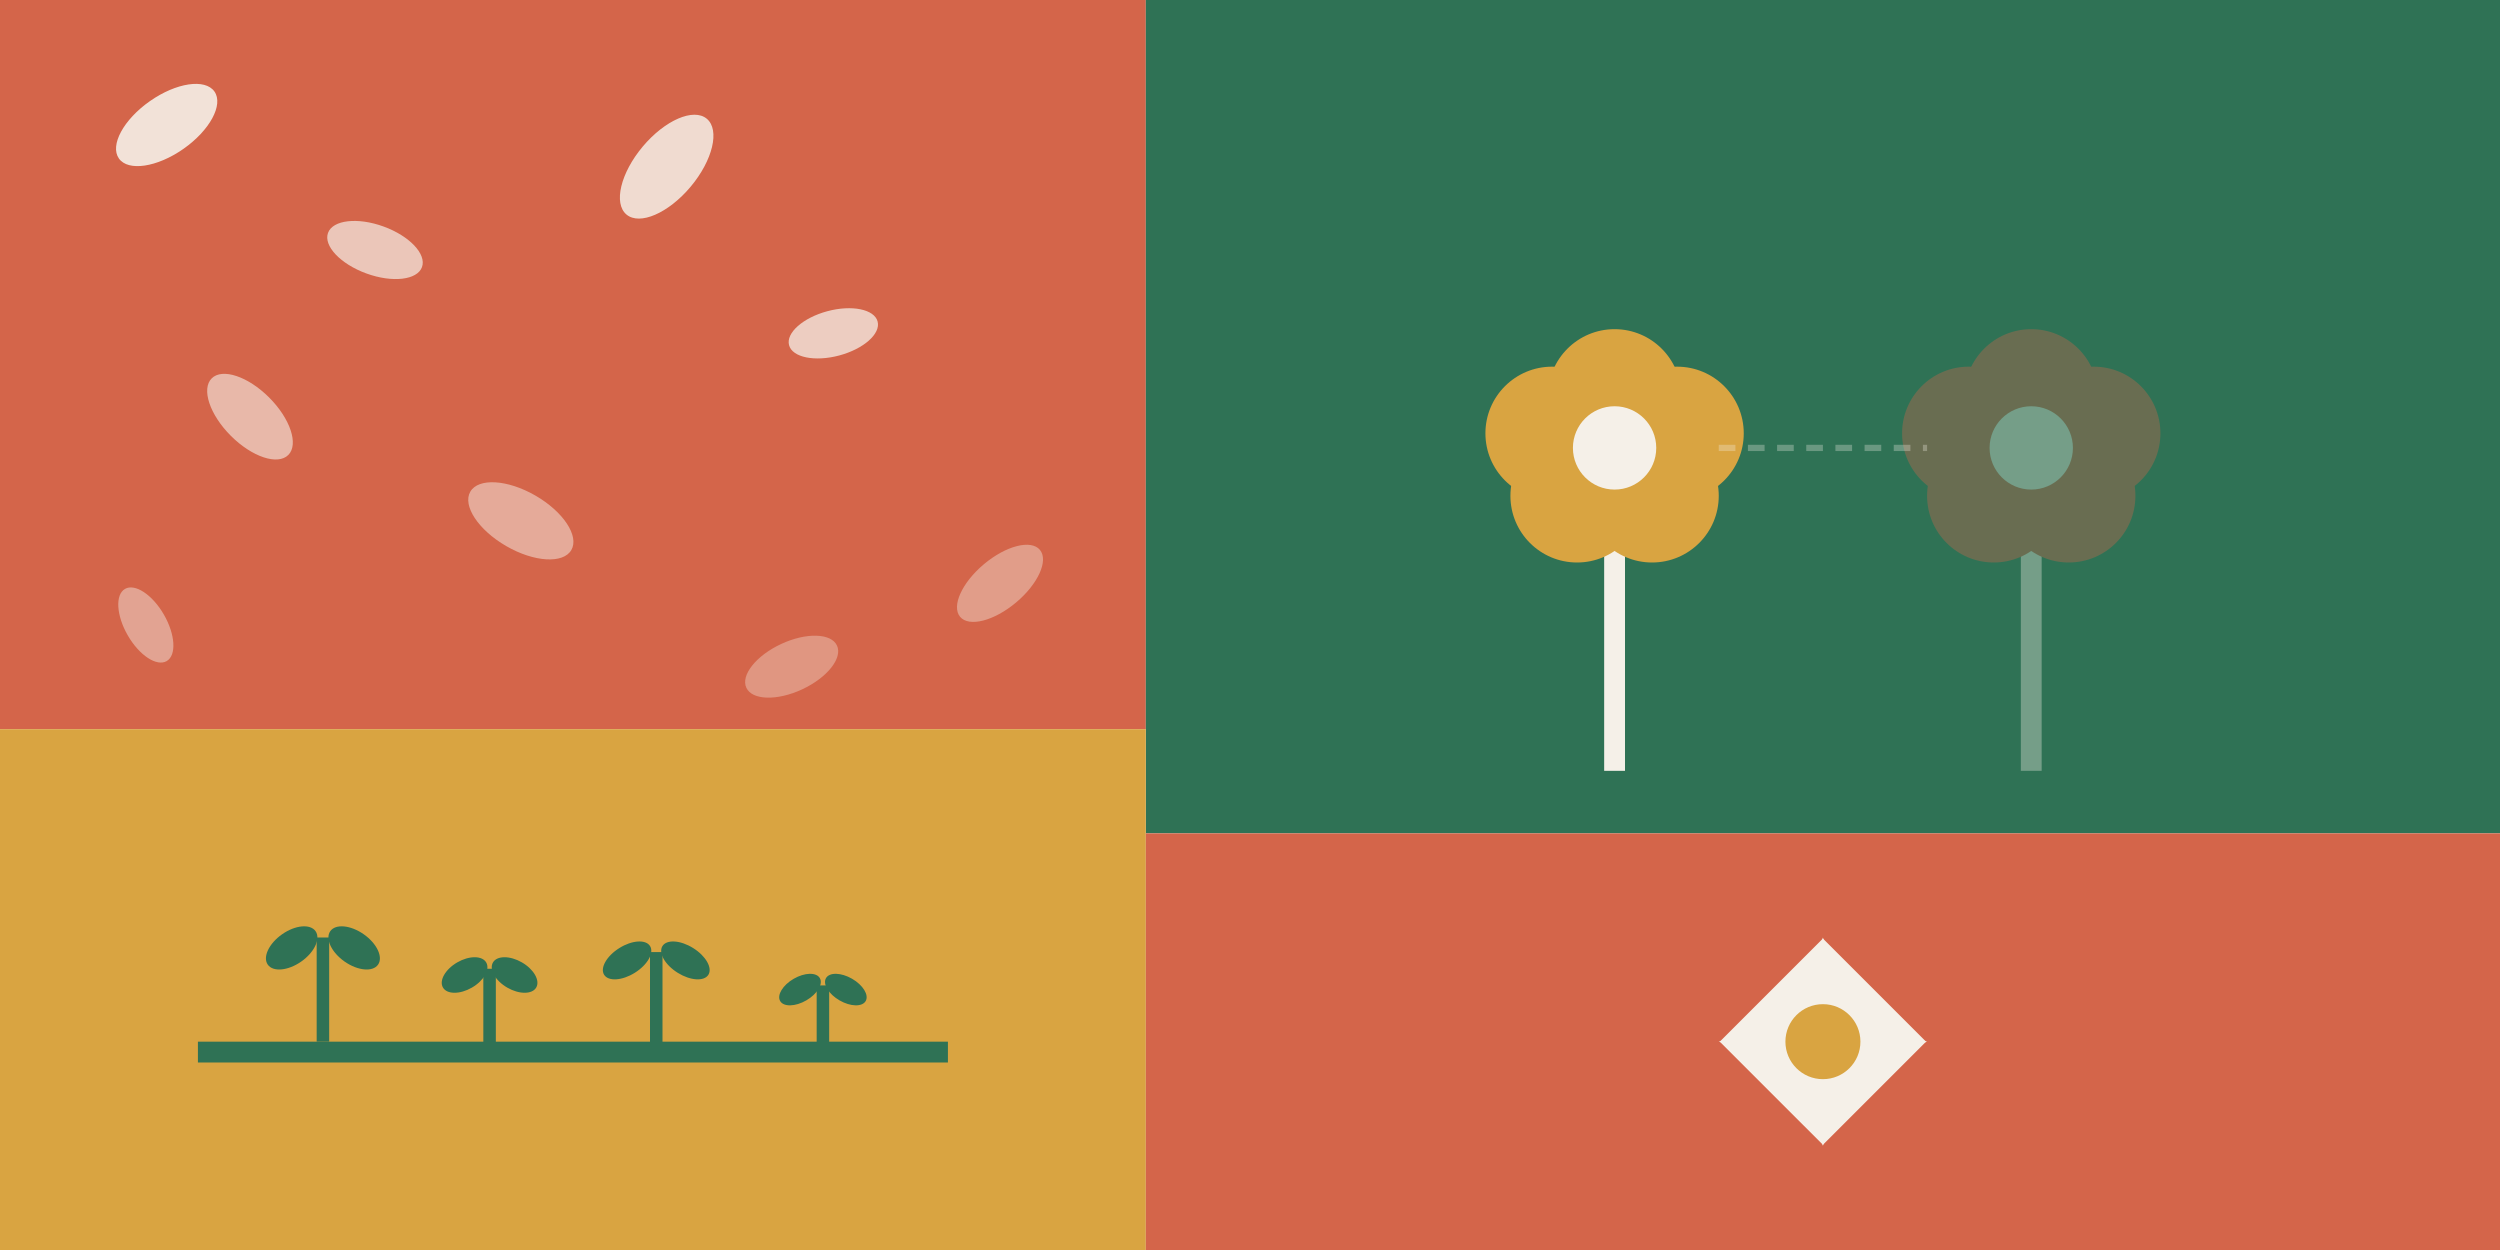
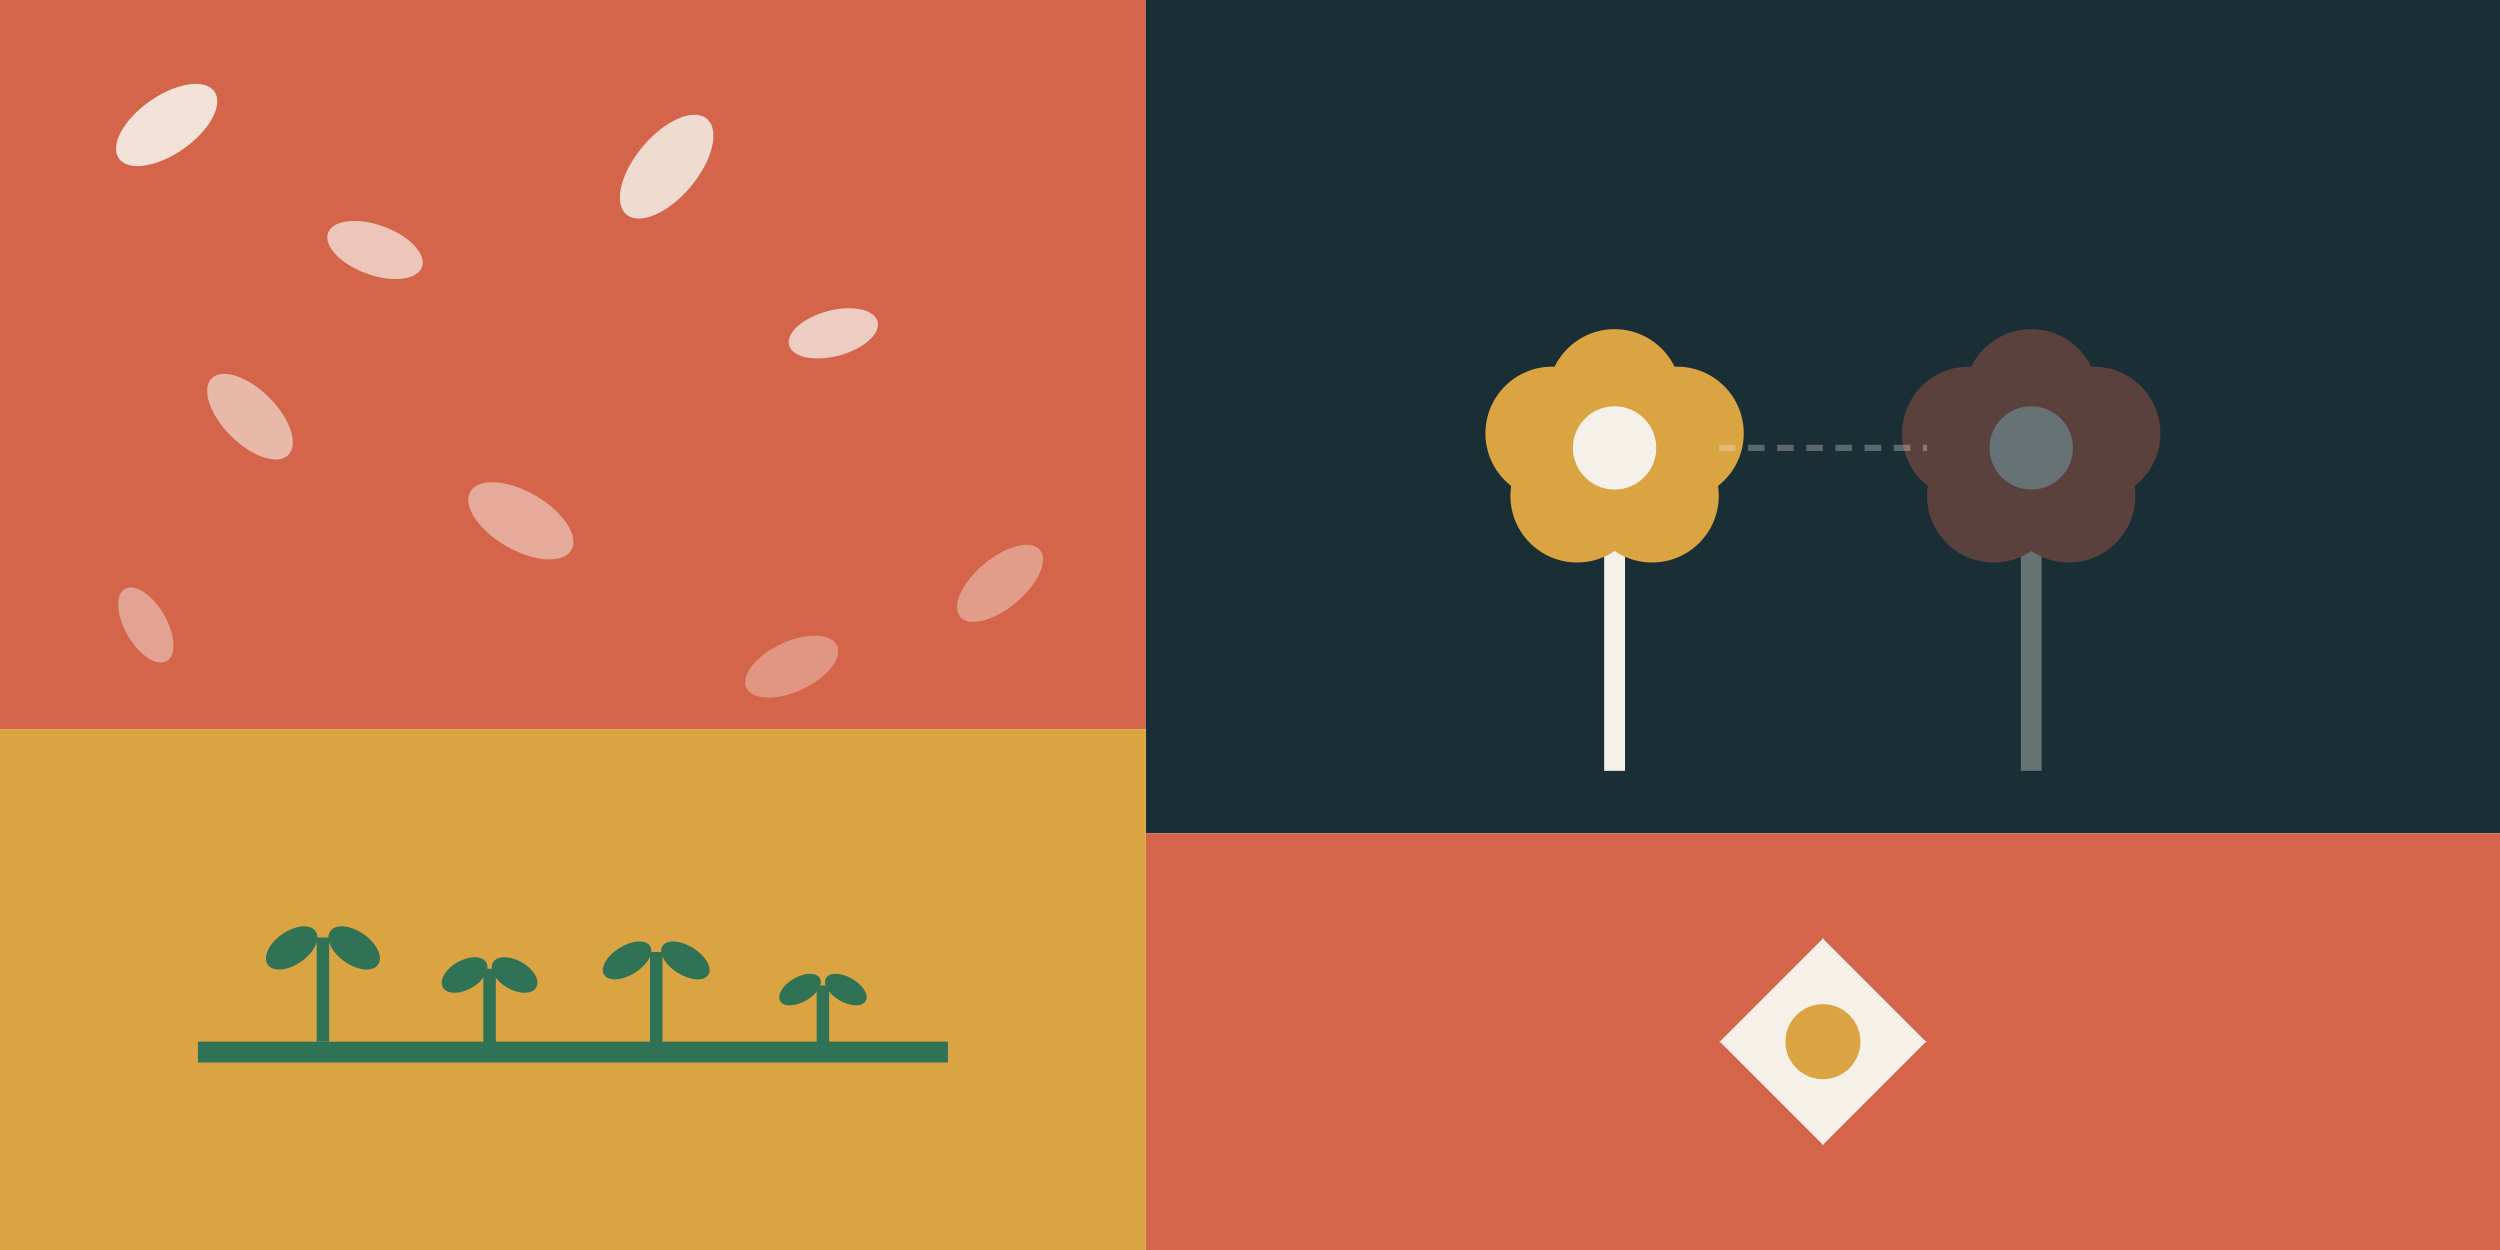
<svg xmlns="http://www.w3.org/2000/svg" width="1200" height="600" viewBox="0 0 1200 600" fill="none">
  <rect x="0" y="0" width="550" height="350" fill="#D4654A" />
  <g>
    <ellipse cx="80" cy="60" rx="28" ry="14" fill="#F5F0E8" transform="rotate(-35 80 60)" opacity="0.9" />
    <ellipse cx="180" cy="120" rx="24" ry="12" fill="#F5F0E8" transform="rotate(20 180 120)" opacity="0.7" />
    <ellipse cx="320" cy="80" rx="30" ry="15" fill="#F5F0E8" transform="rotate(-50 320 80)" opacity="0.85" />
    <ellipse cx="120" cy="200" rx="26" ry="13" fill="#F5F0E8" transform="rotate(45 120 200)" opacity="0.6" />
    <ellipse cx="400" cy="160" rx="22" ry="11" fill="#F5F0E8" transform="rotate(-15 400 160)" opacity="0.75" />
    <ellipse cx="250" cy="250" rx="28" ry="14" fill="#F5F0E8" transform="rotate(30 250 250)" opacity="0.5" />
    <ellipse cx="480" cy="280" rx="25" ry="12" fill="#F5F0E8" transform="rotate(-40 480 280)" opacity="0.4" />
    <ellipse cx="70" cy="300" rx="20" ry="10" fill="#F5F0E8" transform="rotate(60 70 300)" opacity="0.45" />
    <ellipse cx="380" cy="320" rx="24" ry="12" fill="#F5F0E8" transform="rotate(-25 380 320)" opacity="0.35" />
  </g>
-   <rect x="550" y="0" width="650" height="400" fill="#2F7255" />
+   <rect x="550" y="0" width="650" height="400" fill="#1A2E35" />
  <g transform="translate(875, 200)">
    <g transform="translate(-100, 0)">
      <rect x="-5" y="20" width="10" height="150" fill="#F5F0E8" />
      <circle cx="0" cy="-10" r="32" fill="#D9A441" />
      <circle cx="30" cy="8" r="32" fill="#D9A441" />
      <circle cx="18" cy="38" r="32" fill="#D9A441" />
      <circle cx="-18" cy="38" r="32" fill="#D9A441" />
      <circle cx="-30" cy="8" r="32" fill="#D9A441" />
      <circle cx="0" cy="15" r="20" fill="#F5F0E8" />
    </g>
    <g transform="translate(100, 0)" opacity="0.35">
      <rect x="-5" y="20" width="10" height="150" fill="#F5F0E8" />
      <circle cx="0" cy="-10" r="32" fill="#D4654A" />
      <circle cx="30" cy="8" r="32" fill="#D4654A" />
      <circle cx="18" cy="38" r="32" fill="#D4654A" />
      <circle cx="-18" cy="38" r="32" fill="#D4654A" />
      <circle cx="-30" cy="8" r="32" fill="#D4654A" />
      <circle cx="0" cy="15" r="20" fill="#F5F0E8" />
    </g>
    <line x1="-50" y1="15" x2="50" y2="15" stroke="#F5F0E8" stroke-width="3" stroke-dasharray="8 6" opacity="0.3" />
  </g>
  <rect x="0" y="350" width="550" height="250" fill="#D9A441" />
  <g transform="translate(275, 480)">
    <g transform="translate(-120, 0)">
      <rect x="-3" y="-30" width="6" height="50" fill="#2F7255" />
      <ellipse cx="-15" cy="-25" rx="14" ry="8" fill="#2F7255" transform="rotate(-35 -15 -25)" />
      <ellipse cx="15" cy="-25" rx="14" ry="8" fill="#2F7255" transform="rotate(35 15 -25)" />
    </g>
    <g transform="translate(-40, 10)">
      <rect x="-3" y="-25" width="6" height="40" fill="#2F7255" />
      <ellipse cx="-12" cy="-22" rx="12" ry="7" fill="#2F7255" transform="rotate(-30 -12 -22)" />
      <ellipse cx="12" cy="-22" rx="12" ry="7" fill="#2F7255" transform="rotate(30 12 -22)" />
    </g>
    <g transform="translate(40, 5)">
      <rect x="-3" y="-28" width="6" height="45" fill="#2F7255" />
      <ellipse cx="-14" cy="-24" rx="13" ry="7" fill="#2F7255" transform="rotate(-32 -14 -24)" />
      <ellipse cx="14" cy="-24" rx="13" ry="7" fill="#2F7255" transform="rotate(32 14 -24)" />
    </g>
    <g transform="translate(120, 15)">
      <rect x="-3" y="-22" width="6" height="35" fill="#2F7255" />
      <ellipse cx="-11" cy="-20" rx="11" ry="6" fill="#2F7255" transform="rotate(-30 -11 -20)" />
      <ellipse cx="11" cy="-20" rx="11" ry="6" fill="#2F7255" transform="rotate(30 11 -20)" />
    </g>
    <rect x="-180" y="20" width="360" height="10" fill="#2F7255" />
  </g>
  <rect x="550" y="400" width="650" height="200" fill="#D4654A" />
  <g transform="translate(875, 500)">
    <g>
      <polygon points="0,-50 12,-12 50,0 12,12 0,50 -12,12 -50,0 -12,-12" fill="#F5F0E8" />
      <polygon points="0,-35 35,-35 35,0 35,35 0,35 -35,35 -35,0 -35,-35" fill="#F5F0E8" transform="rotate(45)" />
      <circle cx="0" cy="0" r="18" fill="#D9A441" />
    </g>
  </g>
</svg>
